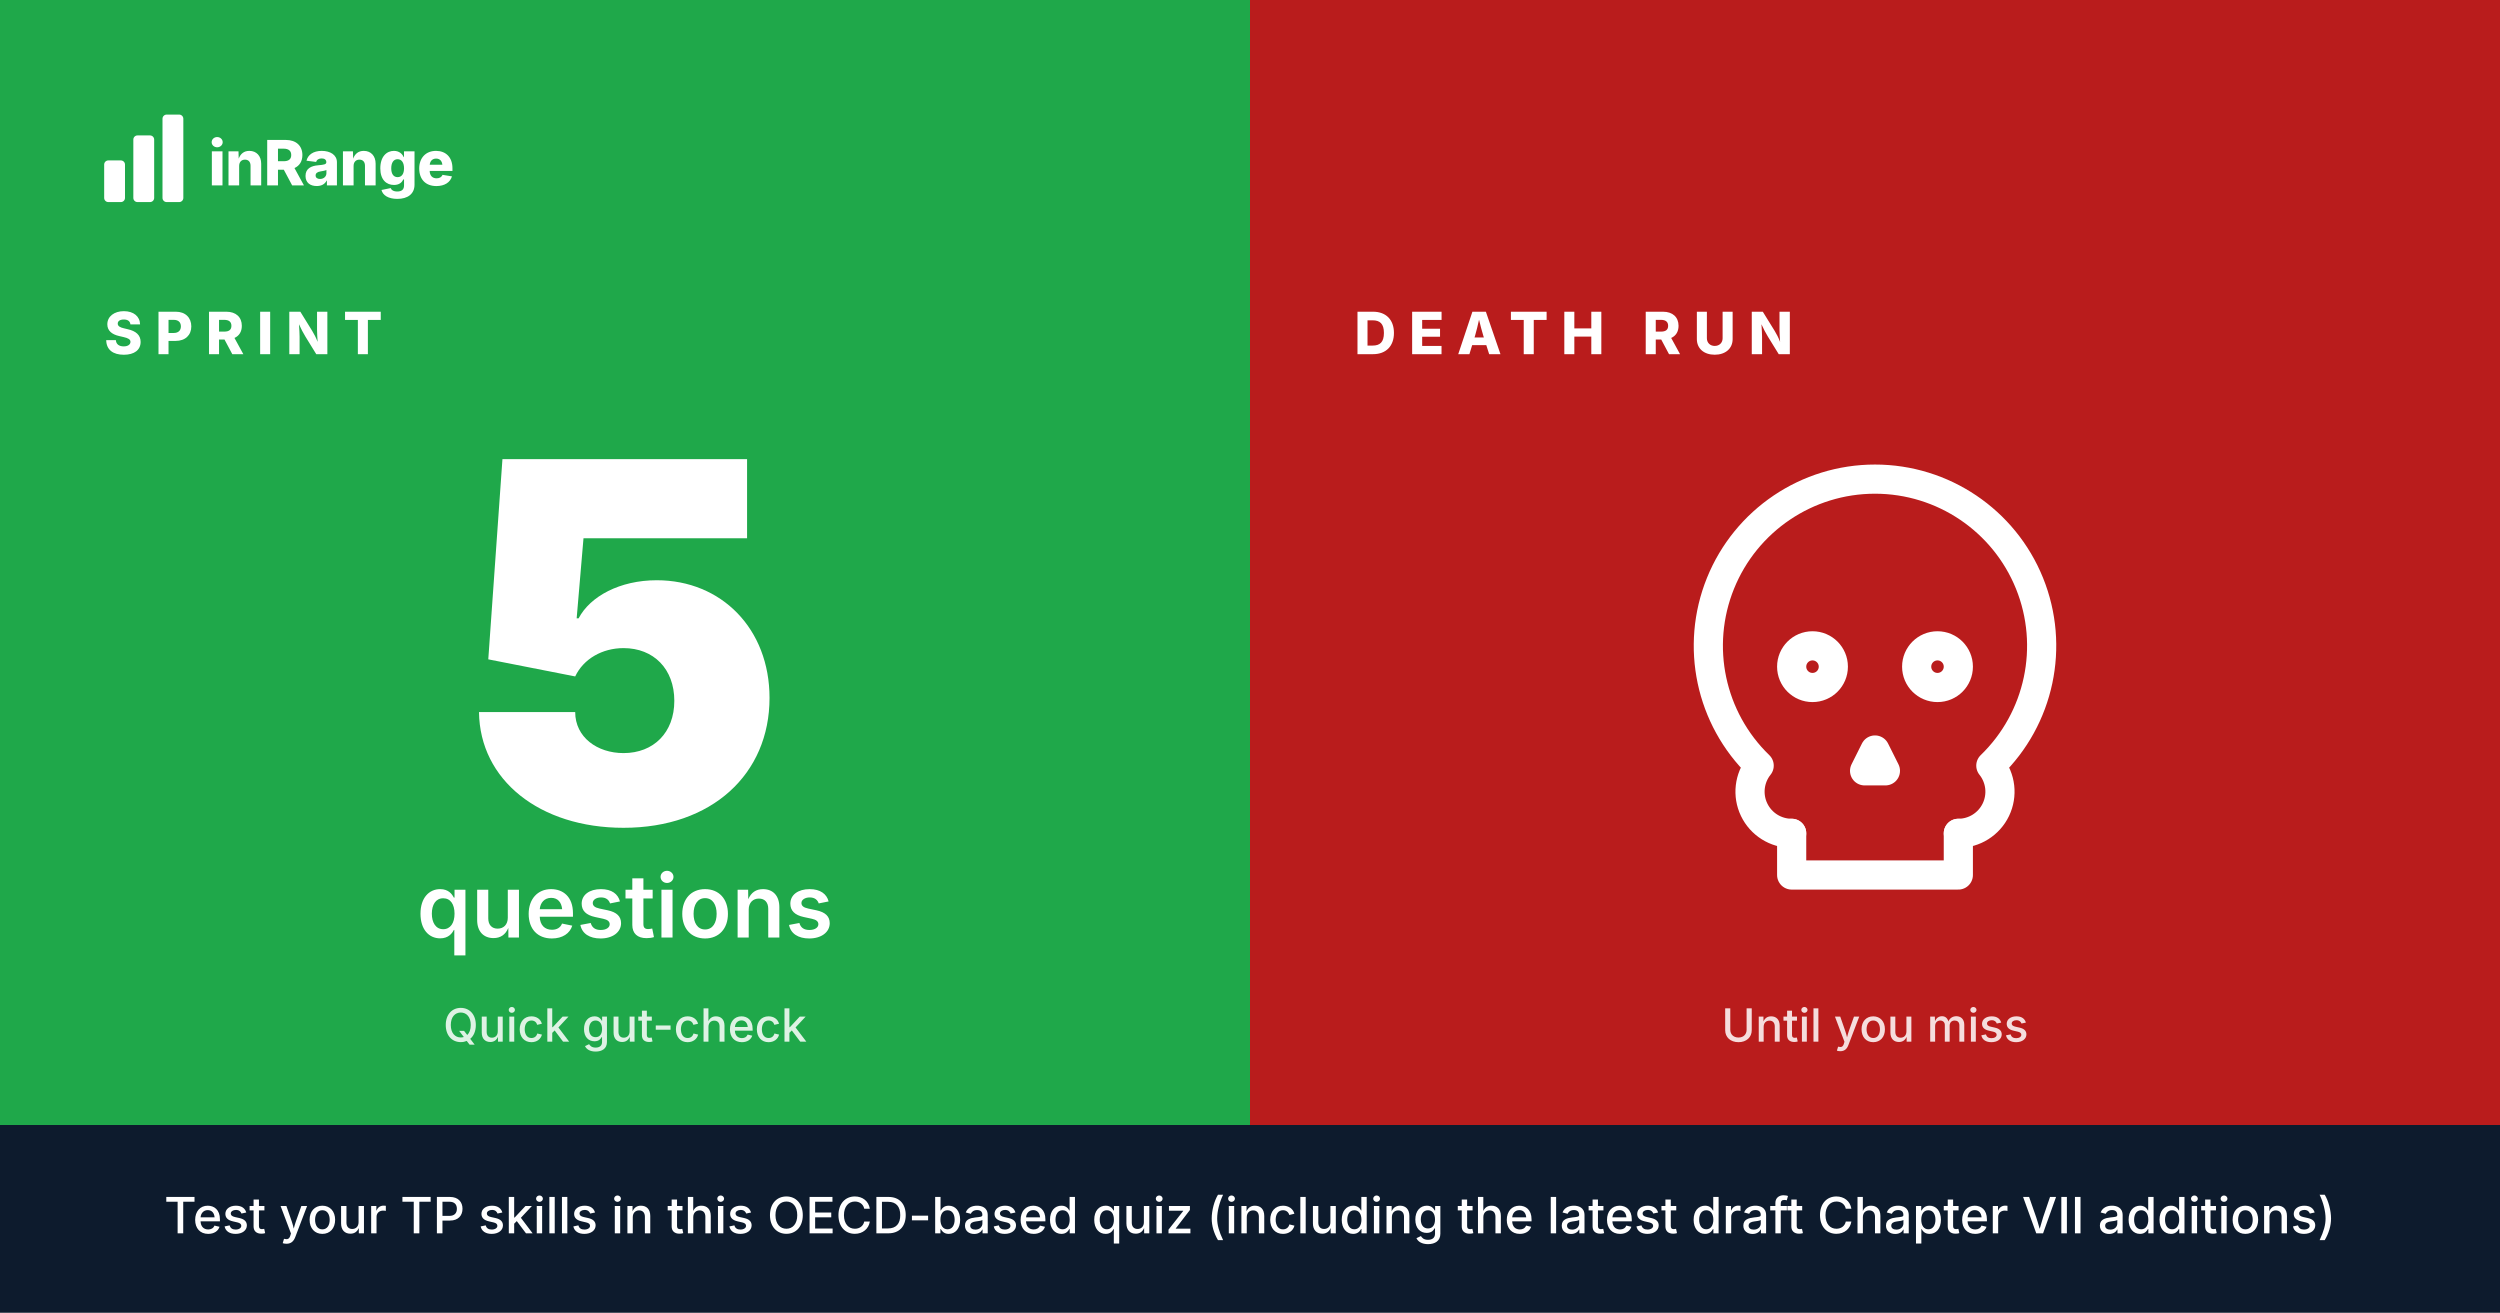
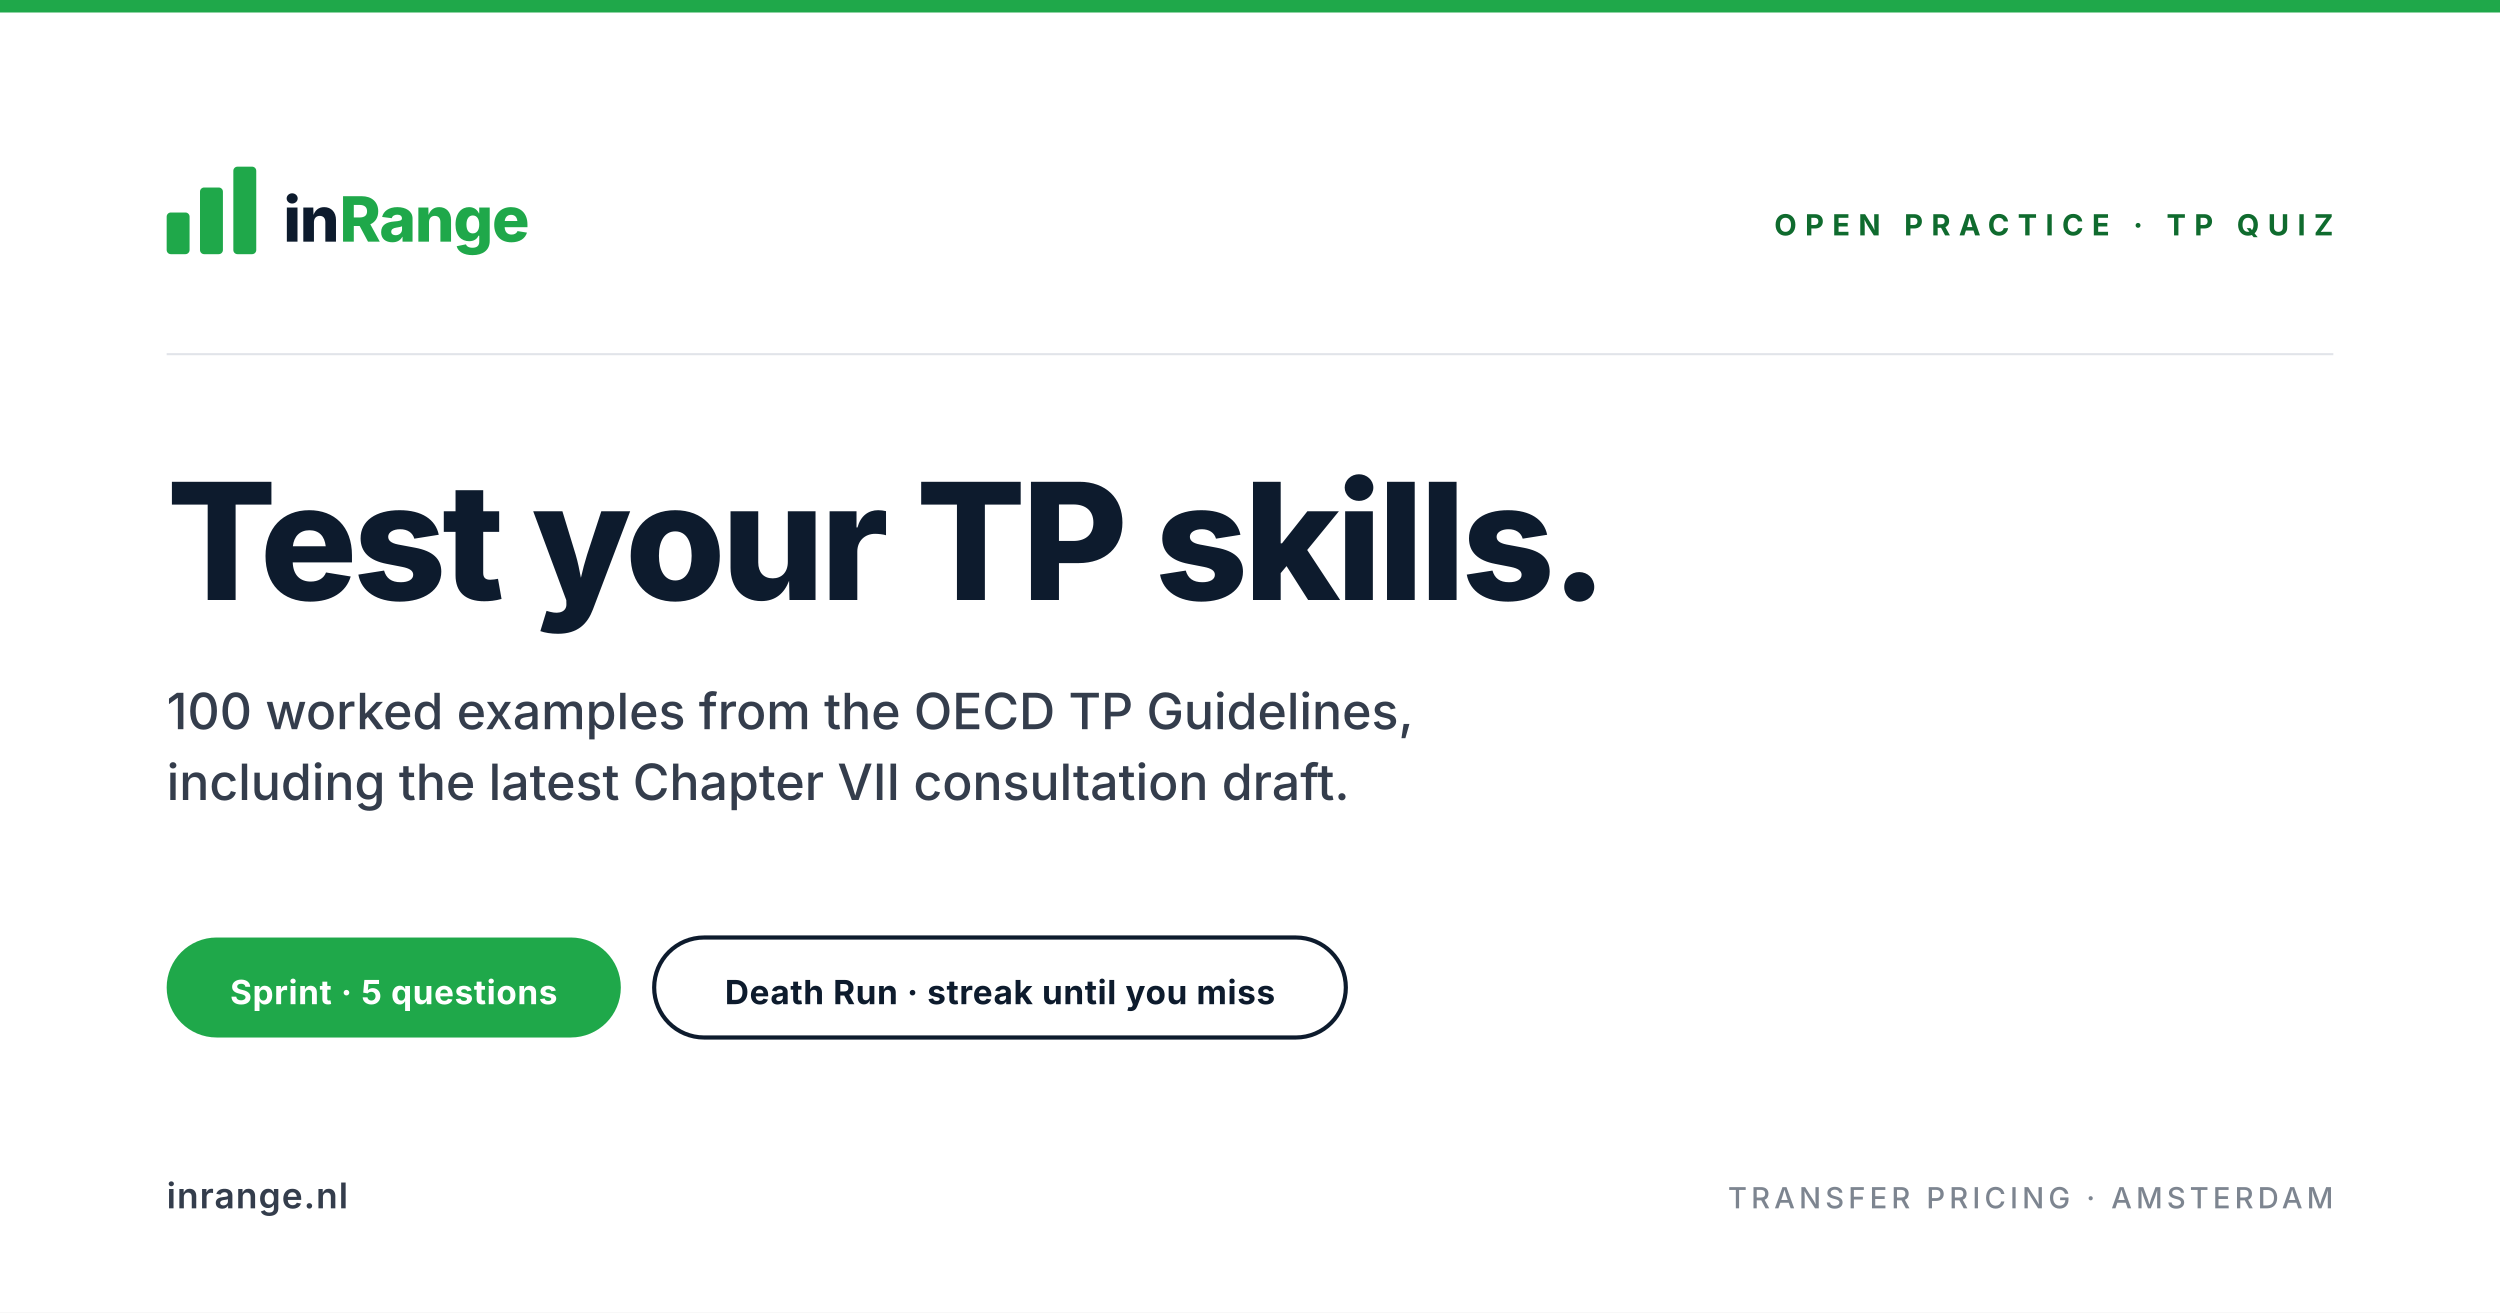
<svg xmlns="http://www.w3.org/2000/svg" width="1200" height="630" viewBox="0 0 1200 630" font-family="-apple-system, BlinkMacSystemFont, 'Segoe UI', system-ui, sans-serif">
-   <rect width="1200" height="630" fill="#0D1B2D" />
-   <rect x="0" y="0" width="600" height="540" fill="#1FA84A" />
-   <rect x="600" y="0" width="600" height="540" fill="#B91C1C" />
-   <rect x="0" y="540" width="1200" height="90" fill="#0D1B2D" />
-   <g transform="translate(50, 55)">
-     <rect x="0" y="22" width="10" height="20" rx="2" fill="#FFFFFF" />
-     <rect x="14" y="10" width="10" height="32" rx="2" fill="#FFFFFF" />
-     <rect x="28" y="0" width="10" height="42" rx="2" fill="#FFFFFF" />
-     <text x="50" y="34" font-weight="800" font-size="30" fill="#FFFFFF" letter-spacing="-0.5">inRange</text>
+   <rect width="1200" height="630" fill="#FFFFFF" />
+   <rect x="0" y="0" width="1200" height="6" fill="#1FA84A" />
+   <g transform="translate(80, 80)">
+     <rect x="0" y="22" width="11" height="20" rx="2" fill="#1FA84A" />
+     <rect x="16" y="10" width="11" height="32" rx="2" fill="#1FA84A" />
+     <rect x="32" y="0" width="11" height="42" rx="2" fill="#1FA84A" />
+     <text x="56" y="36" font-weight="800" font-size="30" fill="#0D1B2D" letter-spacing="-0.6">in<tspan fill="#1FA84A">Range</tspan>
+     </text>
  </g>
-   <text x="50" y="170" font-weight="800" font-size="28" fill="#FFFFFF" letter-spacing="6">SPRINT</text>
-   <text x="300" y="395" font-weight="900" font-size="240" fill="#FFFFFF" text-anchor="middle">5</text>
-   <text x="300" y="450" font-weight="600" font-size="42" fill="#FFFFFF" text-anchor="middle">questions</text>
-   <text x="300" y="500" font-weight="500" font-size="22" fill="#FFFFFF" opacity="0.85" text-anchor="middle">Quick gut-check</text>
-   <text x="650" y="170" font-weight="800" font-size="28" fill="#FFFFFF" letter-spacing="6">DEATH RUN</text>
-   <svg x="780" y="200" width="240" height="240" viewBox="0 0 24 24" fill="none" stroke="#FFFFFF" stroke-width="1.4" stroke-linecap="round" stroke-linejoin="round">
-     <path d="M16 20a2 2 0 0 0 1.56-3.25 8 8 0 1 0-11.12 0A2 2 0 0 0 8 20" />
-     <circle cx="9" cy="12" r="1" />
-     <circle cx="15" cy="12" r="1" />
-     <path d="M8 20v2h8v-2" />
-     <path d="m12.5 17-.5-1-.5 1h1z" />
-   </svg>
-   <text x="900" y="500" font-weight="500" font-size="22" fill="#FFFFFF" opacity="0.85" text-anchor="middle">Until you miss</text>
-   <text x="600" y="592" font-weight="500" font-size="24" fill="#FFFFFF" text-anchor="middle">Test your TP skills in this OECD-based quiz (including the latest draft Chapter VII additions)</text>
+   <text x="1120" y="113" font-weight="700" font-size="14" fill="#0F6B2E" letter-spacing="4" text-anchor="end">OPEN PRACTICE · TP QUIZ</text>
+   <line x1="80" y1="170" x2="1120" y2="170" stroke="#E1E4E9" stroke-width="1" />
+   <text x="80" y="288" font-weight="800" font-size="78" fill="#0D1B2D" letter-spacing="-2">Test your TP skills.</text>
+   <text x="80" y="350" font-weight="500" font-size="24" fill="#343D4C">100 worked examples from the OECD TP Guidelines,</text>
+   <text x="80" y="384" font-weight="500" font-size="24" fill="#343D4C">including the latest Chapter VII consultation draft.</text>
+   <g transform="translate(80, 450)">
+     <rect x="0" y="0" width="218" height="48" rx="24" fill="#1FA84A" />
+     <text x="109" y="32" font-weight="700" font-size="16" fill="#FFFFFF" text-anchor="middle" letter-spacing="0.3">Sprint · 5 questions</text>
+     <rect x="234" y="0" width="332" height="48" rx="24" fill="#FFFFFF" stroke="#0D1B2D" stroke-width="2" />
+     <text x="400" y="32" font-weight="700" font-size="16" fill="#0D1B2D" text-anchor="middle" letter-spacing="0.3">Death Run · streak until you miss</text>
+   </g>
+   <text x="80" y="580" font-weight="600" font-size="17" fill="#343D4C" letter-spacing="0.5">inrange.nl</text>
+   <text x="1120" y="580" font-weight="500" font-size="14" fill="#7D8590" letter-spacing="2" text-anchor="end">TRANSFER PRICING · AMSTERDAM</text>
</svg>
